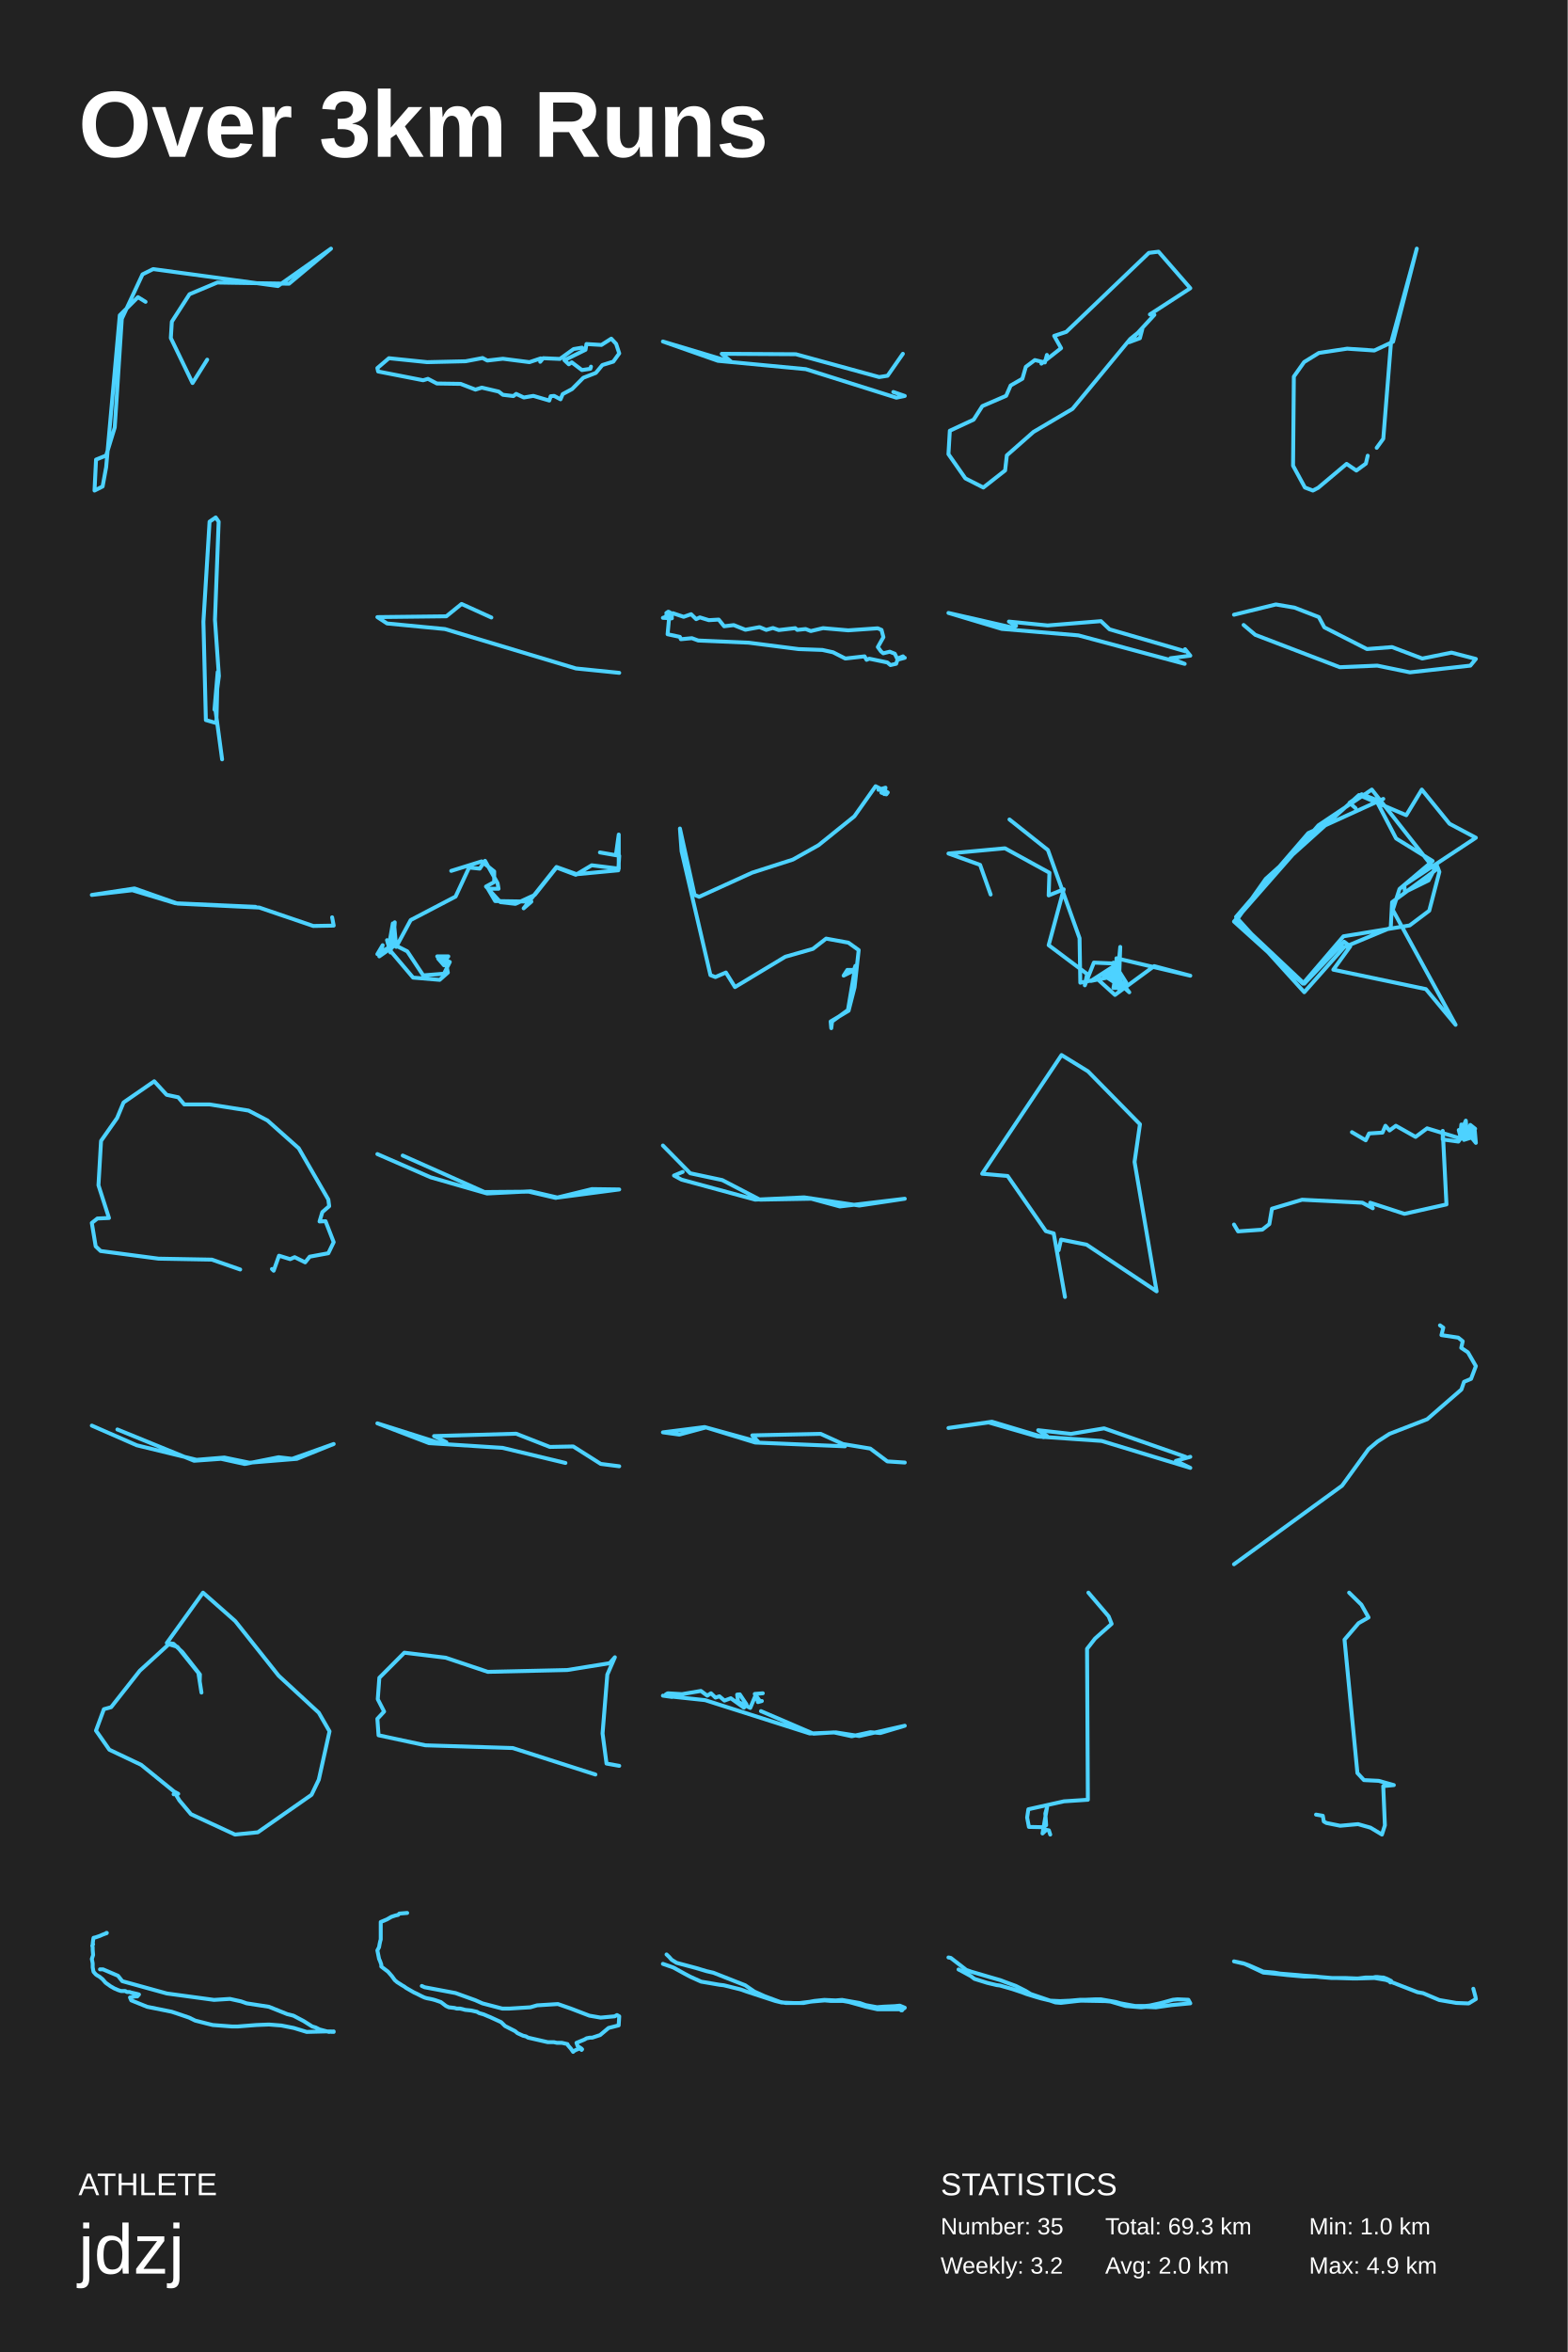
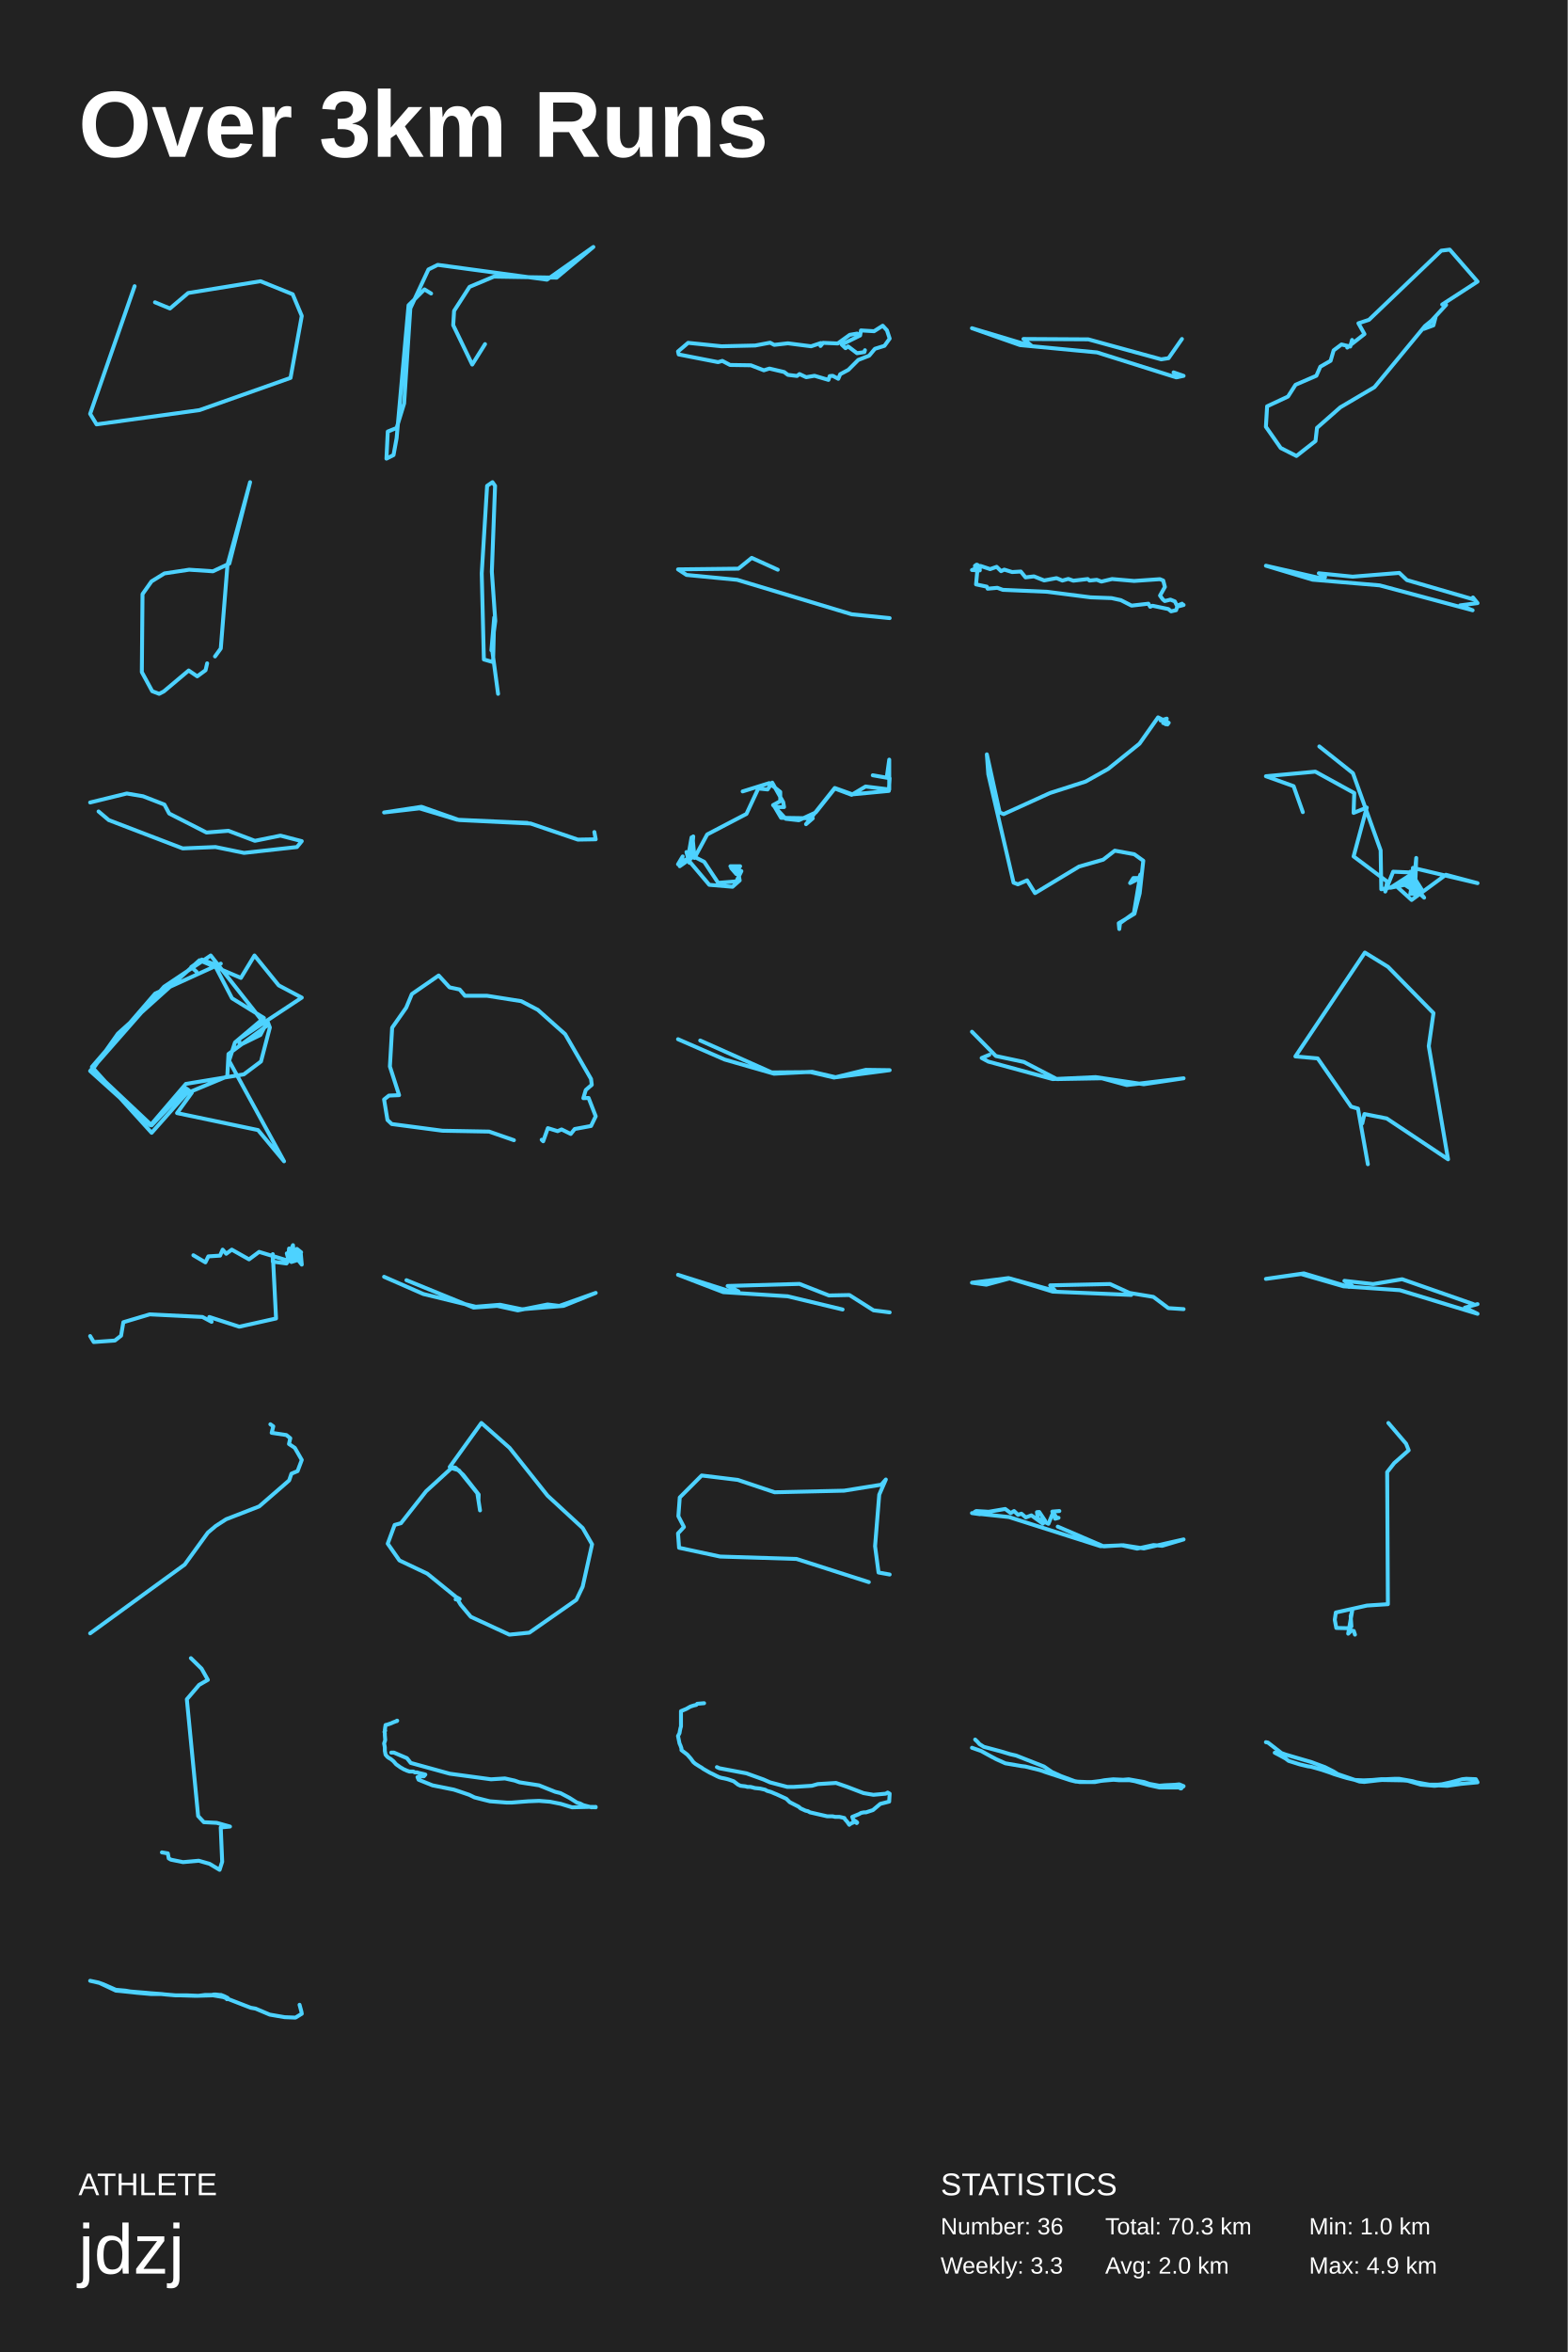
<svg xmlns="http://www.w3.org/2000/svg" baseProfile="full" height="300mm" version="1.1" viewBox="0,0,200,300" width="200mm">
  <defs />
  <rect fill="#222222" height="300" width="200" x="0" y="0" />
  <text fill="#FFFFFF" style="font-size:12px; font-family:Arial; font-weight:bold;" x="10" y="20">Over 3km Runs</text>
  <text fill="#FFFFFF" style="font-size:4px; font-family:Arial" x="10" y="280">ATHLETE</text>
  <text fill="#FFFFFF" style="font-size:9px; font-family:Arial" x="10" y="290">jdzj</text>
  <text fill="#FFFFFF" style="font-size:4px; font-family:Arial" x="120" y="280">STATISTICS</text>
-   <text fill="#FFFFFF" style="font-size:3px; font-family:Arial" x="120" y="285">Number: 35</text>
-   <text fill="#FFFFFF" style="font-size:3px; font-family:Arial" x="120" y="290">Weekly: 3.2</text>
-   <text fill="#FFFFFF" style="font-size:3px; font-family:Arial" x="141" y="285">Total: 69.3 km</text>
+   <text fill="#FFFFFF" style="font-size:3px; font-family:Arial" x="120" y="285">Number: 36</text>
+   <text fill="#FFFFFF" style="font-size:3px; font-family:Arial" x="120" y="290">Weekly: 3.3</text>
+   <text fill="#FFFFFF" style="font-size:3px; font-family:Arial" x="141" y="285">Total: 70.3 km</text>
  <text fill="#FFFFFF" style="font-size:3px; font-family:Arial" x="141" y="290">Avg: 2.0 km</text>
  <text fill="#FFFFFF" style="font-size:3px; font-family:Arial" x="167" y="285">Min: 1.0 km</text>
  <text fill="#FFFFFF" style="font-size:3px; font-family:Arial" x="167" y="290">Max: 4.9 km</text>
-   <polyline fill="none" points="26.434,45.876 24.564,48.857 21.793,43.118 21.922,41.031 24.178,37.528 27.723,36.037 36.876,36.186 42.226,31.714 35.458,36.485 19.537,34.323 18.183,34.994 15.54,40.659 14.638,54.522 13.542,58.099 12.253,58.621 12.059,62.571 13.091,62.05 13.542,59.59 15.282,40.211 17.603,37.901 18.57,38.497" stroke="#4dd2ff" stroke-linecap="round" stroke-linejoin="round" stroke-width="0.5" />
-   <polyline fill="none" points="74.259,44.34 73.183,44.523 71.43,45.781 69.299,45.69 68.92,46.147 68.98,45.713 67.546,46.193 64.159,45.758 62.167,45.987 61.569,45.667 59.398,46.079 54.498,46.193 49.617,45.69 48.143,46.948 48.242,47.383 53.98,48.504 54.597,48.321 55.733,48.916 58.761,48.962 60.653,49.694 61.47,49.443 63.621,49.946 64.159,50.358 65.494,50.518 65.852,50.243 66.828,50.701 68.044,50.495 70.076,51.09 70.255,50.541 70.693,50.495 71.51,50.93 71.789,50.266 72.984,49.626 74.418,48.184 76.012,47.566 76.849,46.559 78.243,46.125 79.0,45.072 78.602,43.859 77.984,43.196 76.729,43.997 74.817,43.882 74.697,44.614 72.008,45.942 72.566,46.468 72.944,46.216 74.239,47.2 75.315,47.04 75.394,46.765" stroke="#4dd2ff" stroke-linecap="round" stroke-linejoin="round" stroke-width="0.5" />
-   <polyline fill="none" points="115.185,45.127 113.235,47.927 112.162,48.095 101.536,45.183 92.079,45.127 93.346,46.191 84.571,43.559 91.591,46.023 102.803,47.087 114.356,50.726 115.429,50.502 113.966,49.998" stroke="#4dd2ff" stroke-linecap="round" stroke-linejoin="round" stroke-width="0.5" />
-   <polyline fill="none" points="132.858,46.383 135.371,44.409 134.489,42.839 136.032,42.332 146.567,32.255 147.802,32.103 151.857,36.762 146.7,40.104 147.273,40.155 144.055,43.649 145.421,43.143 145.73,41.978 144.187,43.244 136.825,52.156 131.844,55.093 128.45,58.081 128.229,60.005 125.452,62.183 123.16,61.018 121.0,57.929 121.176,54.941 124.218,53.524 125.32,51.802 128.362,50.485 128.935,49.169 130.433,48.308 130.874,46.789 132.02,45.928 133.299,46.232 133.563,45.269" stroke="#4dd2ff" stroke-linecap="round" stroke-linejoin="round" stroke-width="0.5" />
-   <polyline fill="none" points="175.634,57.119 176.475,55.959 177.451,43.779 180.75,31.714 177.721,43.586 175.331,44.707 171.864,44.475 168.263,45.016 166.378,46.176 165.065,48.033 164.964,59.401 166.479,62.185 167.489,62.571 168.162,62.223 171.797,59.169 173.042,60.019 174.254,59.13 174.49,58.125" stroke="#4dd2ff" stroke-linecap="round" stroke-linejoin="round" stroke-width="0.5" />
-   <polyline fill="none" points="28.335,96.857 27.425,90.08 27.927,86.223 27.425,79.05 27.896,66.541 27.519,66.0 26.735,66.541 25.951,79.302 26.264,91.847 27.519,92.207 27.614,91.883 27.77,85.719 27.362,90.513" stroke="#4dd2ff" stroke-linecap="round" stroke-linejoin="round" stroke-width="0.5" />
-   <polyline fill="none" points="79.0,85.821 73.474,85.262 56.763,80.235 49.381,79.524 48.143,78.712 56.94,78.61 58.885,77.036 62.687,78.763" stroke="#4dd2ff" stroke-linecap="round" stroke-linejoin="round" stroke-width="0.5" />
-   <polyline fill="none" points="115.429,83.903 114.525,84.144 114.154,83.384 113.508,83.125 112.685,83.329 112.395,83.088 111.991,82.532 112.701,81.271 112.459,80.344 111.975,80.14 108.215,80.4 105.003,80.122 103.438,80.492 102.776,80.233 101.711,80.344 101.452,80.122 99.354,80.363 98.612,80.103 97.757,80.344 96.901,79.992 95.094,80.326 93.609,79.732 92.383,79.881 91.689,79.028 90.43,79.102 89.284,78.75 88.816,78.972 88.17,78.342 87.218,78.676 85.83,78.212 85.023,78.639 85.588,78.231 85.717,78.861 84.571,78.806 85.54,78.453 85.072,78.565 85.572,78.527 85.169,78.694 85.427,78.972 85.152,78.75 85.54,78.62 85.427,78.416 85.104,78.527 85.217,78.806 85.717,78.602 85.475,78.509 85.443,78.768 85.572,78.435 85.395,78.768 85.507,78.509 85.588,78.713 85.346,78.045 85.491,78.527 85.411,78.212 85.443,78.527 85.12,78.286 85.233,78.12 85.346,78.286 85.104,78.379 85.427,78.546 85.169,78.398 85.475,78.12 85.249,78.509 84.991,78.509 85.249,78.027 85.007,78.194 85.395,78.527 85.12,78.361 85.169,78.527 85.249,78.379 85.33,79.158 85.169,80.9 86.734,81.234 86.863,81.531 88.267,81.401 89.074,81.697 95.513,81.975 101.872,82.791 104.922,82.902 106.278,83.199 107.843,83.996 110.296,83.718 110.555,84.163 110.894,84.015 113.201,84.497 113.605,84.83 114.331,84.663 114.557,83.978 115.203,83.718" stroke="#4dd2ff" stroke-linecap="round" stroke-linejoin="round" stroke-width="0.5" />
-   <polyline fill="none" points="151.234,83.08 141.555,80.273 140.453,79.227 133.65,79.777 128.714,79.282 129.625,79.833 129.193,80.053 121.0,78.181 127.804,80.218 137.579,81.043 151.138,84.676 149.318,83.96 151.857,83.63 151.186,82.804" stroke="#4dd2ff" stroke-linecap="round" stroke-linejoin="round" stroke-width="0.5" />
-   <polyline fill="none" points="158.656,79.717 160.146,80.975 170.929,85.104 175.706,84.902 179.87,85.758 187.584,84.902 188.286,84.047 185.174,83.241 181.448,83.996 177.591,82.536 174.391,82.788 168.956,80.019 168.255,78.71 165.143,77.502 162.776,77.099 157.429,78.408" stroke="#4dd2ff" stroke-linecap="round" stroke-linejoin="round" stroke-width="0.5" />
-   <polyline fill="none" points="42.371,117.003 42.571,118.062 39.967,118.108 33.074,115.76 22.655,115.254 17.164,113.321 11.714,114.149 16.884,113.551 22.374,115.208 32.593,115.668" stroke="#4dd2ff" stroke-linecap="round" stroke-linejoin="round" stroke-width="0.5" />
-   <polyline fill="none" points="57.566,111.081 61.447,109.869 63.048,111.152 63.048,112.507 62.001,113.077 63.849,115.073 65.758,115.287 68.222,114.146 70.993,110.653 73.457,111.58 75.489,110.368 78.938,110.796 78.938,106.447 78.569,109.085 76.536,108.728 79.0,109.156 78.877,111.01 73.58,111.509 70.993,110.582 66.805,115.857 67.79,115.002 63.171,114.93 62.247,113.362 63.602,113.362 63.479,112.649 61.878,109.798 61.2,110.796 59.845,110.653 58.121,114.36 52.393,117.354 50.545,120.775 50.299,118.138 49.806,121.488 49.375,119.92 49.806,120.989 49.436,120.063 51.962,121.346 53.994,124.411 56.642,124.197 57.382,122.7 55.78,121.987 57.197,121.987 56.519,122.843 55.903,122.272 56.642,123.128 56.827,122.415 57.135,124.055 56.088,124.981 52.701,124.696 49.559,120.989 50.114,117.782 50.483,120.348 48.143,121.702 48.82,120.562 48.389,121.987 50.114,120.775 50.36,117.639" stroke="#4dd2ff" stroke-linecap="round" stroke-linejoin="round" stroke-width="0.5" />
-   <polyline fill="none" points="108.839,123.832 107.629,124.442 108.102,123.711 108.944,123.711 109.128,123.193 108.181,128.828 106.155,130.29 106.05,131.143 105.971,130.29 108.26,128.919 109.023,125.934 109.549,121.182 108.234,120.238 105.393,119.72 103.709,121.03 100.184,122.035 93.766,125.904 92.608,124.046 91.267,124.624 90.635,124.381 86.953,108.571 86.742,105.678 88.61,114.146 89.188,114.39 95.949,111.313 101.157,109.638 104.419,107.81 108.996,104.124 111.706,100.286 113.258,101.078 113.074,101.321 112.442,101.108 112.811,100.804 112.811,101.291 112.969,100.468 112.074,100.743" stroke="#4dd2ff" stroke-linecap="round" stroke-linejoin="round" stroke-width="0.5" />
-   <polyline fill="none" points="128.786,104.526 133.689,108.423 137.726,119.666 137.822,125.344 140.033,124.899 142.244,126.902 147.243,123.229 151.857,124.453 142.437,122.227 142.437,125.9 142.917,120.78 142.725,126.123 143.013,124.342 139.168,125.121 141.764,123.451 143.109,125.9 140.706,124.342 142.437,123.897 142.052,126.012 143.109,126.012 141.86,123.785 144.071,126.568 141.86,124.565 142.052,122.783 143.686,125.344 142.148,122.895 139.553,122.783 138.399,125.678 138.688,124.231 133.785,120.557 135.708,113.432 133.785,114.211 133.881,111.317 128.21,108.2 121.0,108.868 125.037,110.315 126.383,114.1" stroke="#4dd2ff" stroke-linecap="round" stroke-linejoin="round" stroke-width="0.5" />
-   <polyline fill="none" points="176.477,101.901 166.91,106.258 157.687,116.952 166.393,126.557 171.478,120.814 177.425,118.338 177.598,115.071 183.114,111.011 175.012,100.713 168.203,105.268 157.429,117.546 166.22,125.468 171.392,119.428 179.839,118.041 182.338,116.16 183.631,111.209 183.287,110.318 182.252,112.298 179.235,113.784 179.149,112.892 188.286,106.852 184.924,105.07 181.39,100.713 179.408,103.981 173.374,101.406 161.48,112.1 157.773,117.348 166.393,125.468 171.478,120.121 172.254,120.715 170.099,123.685 181.907,126.161 185.7,130.715 177.684,116.061 178.546,113.387 182.769,109.823 178.115,106.951 175.529,102 173.719,101.307 172.168,102.396 172.943,103.09" stroke="#4dd2ff" stroke-linecap="round" stroke-linejoin="round" stroke-width="0.5" />
-   <polyline fill="none" points="30.644,161.925 27.033,160.668 20.222,160.542 12.836,159.568 12.207,158.971 11.714,155.986 12.426,155.421 13.903,155.358 12.562,151.179 12.891,145.522 14.942,142.6 15.763,140.62 19.675,137.918 21.261,139.646 22.739,139.96 23.505,140.872 26.733,140.872 31.711,141.657 34.119,142.914 38.112,146.465 41.888,153.001 41.997,153.849 41.122,154.604 40.766,155.798 41.532,155.766 42.571,158.437 41.888,159.851 39.508,160.291 38.933,161.014 37.593,160.354 37.018,160.605 35.596,160.165 34.912,162.082 34.693,161.862" stroke="#4dd2ff" stroke-linecap="round" stroke-linejoin="round" stroke-width="0.5" />
-   <polyline fill="none" points="51.376,147.391 61.812,152.045 67.459,151.998 70.897,152.797 75.521,151.669 79.0,151.716 71.142,152.75 67.705,151.951 62.139,152.233 54.936,150.165 48.143,147.203" stroke="#4dd2ff" stroke-linecap="round" stroke-linejoin="round" stroke-width="0.5" />
-   <polyline fill="none" points="84.571,146.113 88.056,149.652 92.147,150.522 96.945,153.016 103.51,152.9 107.146,153.887 115.429,152.9 109.621,153.771 102.601,152.726 96.339,153.016 86.945,150.464 85.986,149.942 87.097,149.478" stroke="#4dd2ff" stroke-linecap="round" stroke-linejoin="round" stroke-width="0.5" />
-   <polyline fill="none" points="135.866,165.429 134.428,157.32 133.427,157.033 128.551,150 125.3,149.713 135.428,134.571 138.804,136.653 145.432,143.398 144.744,148.206 147.558,164.711 138.617,158.755 135.366,158.109 135.053,159.473" stroke="#4dd2ff" stroke-linecap="round" stroke-linejoin="round" stroke-width="0.5" />
-   <polyline fill="none" points="172.477,144.411 174.234,145.447 174.661,144.574 176.37,144.465 176.75,143.593 177.272,144.193 178.079,143.593 180.595,145.011 182.067,143.92 186.387,145.229 186.102,144.138 188.143,144.356 186.624,143.811 187.004,142.938 187.099,144.138 186.862,143.593 186.339,144.302 186.434,143.429 187.099,144.356 186.387,144.138 187.811,143.975 187.811,144.52 187.194,143.756 186.197,144.302 188.191,143.975 187.574,143.484 187.384,145.12 186.529,144.411 186.434,145.011 187.621,144.247 187.099,144.302 188.286,145.774 188.143,144.193 187.431,144.302 187.811,145.065 186.767,145.392 186.624,144.792 186.055,145.61 184.061,145.338 184.061,144.247 184.535,153.626 179.171,154.826 174.804,153.408 175.136,154.117 173.807,153.408 166.116,153.026 162.271,154.172 161.938,156.135 161.036,156.843 157.951,157.062 157.429,156.189" stroke="#4dd2ff" stroke-linecap="round" stroke-linejoin="round" stroke-width="0.5" />
-   <polyline fill="none" points="14.976,182.33 24.76,186.323 28.2,186.076 31.211,186.735 35.547,185.871 37.267,186.076 42.571,184.183 37.877,186.076 31.82,186.57 28.63,185.912 25.082,186.2 17.448,184.347 11.714,181.836" stroke="#4dd2ff" stroke-linecap="round" stroke-linejoin="round" stroke-width="0.5" />
-   <polyline fill="none" points="79.0,187.024 76.642,186.723 73.132,184.496 70.146,184.557 65.85,182.872 55.373,183.172 56.944,183.955 56.316,184.135 48.143,181.548 54.744,184.075 64.122,184.677 72.137,186.602" stroke="#4dd2ff" stroke-linecap="round" stroke-linejoin="round" stroke-width="0.5" />
-   <polyline fill="none" points="115.429,186.549 113.207,186.405 111.026,184.767 107.547,184.189 104.696,182.889 95.975,183.082 96.73,183.9 89.896,182.022 84.571,182.697 86.668,182.985 90.064,182.07 96.352,183.997 107.798,184.478" stroke="#4dd2ff" stroke-linecap="round" stroke-linejoin="round" stroke-width="0.5" />
-   <polyline fill="none" points="151.242,185.818 140.86,182.188 136.634,182.895 132.448,182.424 133.597,183.178 133.146,183.32 126.54,181.34 121.0,182.141 126.129,181.434 132.325,183.225 140.532,183.791 151.857,187.231 150.011,186.336 151.857,185.818" stroke="#4dd2ff" stroke-linecap="round" stroke-linejoin="round" stroke-width="0.5" />
-   <polyline fill="none" points="183.706,169.048 184.131,169.346 183.894,170.294 186.043,170.619 186.609,171.08 186.421,171.92 187.271,172.488 188.286,174.249 187.672,175.875 186.775,176.254 186.444,177.229 182.077,181.022 177.26,182.891 175.749,183.866 174.592,184.841 171.216,189.501 157.429,199.523" stroke="#4dd2ff" stroke-linecap="round" stroke-linejoin="round" stroke-width="0.5" />
-   <polyline fill="none" points="25.702,215.891 25.31,213.386 22.625,210.047 21.534,209.726 17.841,213.097 14.176,217.753 13.253,218.01 12.245,220.739 13.952,223.179 18.009,225.106 22.401,228.67 22.149,228.863 22.737,228.798 22.205,228.51 22.876,229.633 24.359,231.399 29.982,234.0 32.892,233.711 39.746,228.927 40.669,227 42.04,220.835 40.669,218.459 35.55,213.739 30.01,206.771 25.898,203.143 21.282,209.565 22.121,209.661 23.268,210.721 25.506,213.579 25.478,214.478" stroke="#4dd2ff" stroke-linecap="round" stroke-linejoin="round" stroke-width="0.5" />
-   <polyline fill="none" points="75.96,226.341 65.421,222.966 54.274,222.616 48.295,221.336 48.143,219.241 49.004,218.31 48.194,216.738 48.396,214.003 51.588,210.802 56.858,211.442 62.229,213.246 72.362,213.013 77.784,212.14 78.443,211.384 77.48,213.595 76.872,221.103 77.379,224.944 79,225.235" stroke="#4dd2ff" stroke-linecap="round" stroke-linejoin="round" stroke-width="0.5" />
-   <polyline fill="none" points="97.077,218.256 103.783,221.134 106.384,220.97 108.651,221.463 111.037,220.943 112.302,221.052 115.429,220.12 109.629,221.436 106.646,220.97 103.305,221.107 89.965,216.858 84.571,216.283 85.741,216.447 84.953,216.118 85.192,215.981 87.006,216.091 89.416,215.68 90.227,216.283 90.705,215.981 91.277,216.529 91.779,216.365 92.423,216.913 93.234,216.612 94.905,217.818 95.239,217.406 94.38,216.118 94.046,216.146 94.165,217.078 95.716,217.845 96.361,216.31 96.719,217.05 97.196,216.968 96.695,217.105 96.981,217.023 96.289,216.063 97.315,215.981" stroke="#4dd2ff" stroke-linecap="round" stroke-linejoin="round" stroke-width="0.5" />
-   <polyline fill="none" points="133.985,234.0 133.812,233.463 133.482,233.403 132.997,233.861 133.586,230.496 133.361,231.313 133.465,232.806 133.136,233.064 131.264,233.025 131.039,231.83 131.195,230.775 135.735,229.76 138.786,229.561 138.682,210.31 139.704,208.996 141.818,207.125 141.437,206.169 138.855,203.143" stroke="#4dd2ff" stroke-linecap="round" stroke-linejoin="round" stroke-width="0.5" />
-   <polyline fill="none" points="167.894,231.454 168.758,231.604 168.888,232.334 169.214,232.521 170.974,232.877 173.256,232.671 174.838,233.12 176.305,234.0 176.679,232.82 176.468,227.821 177.82,227.69 175.881,227.147 174.006,227.054 173.175,226.155 171.529,209.135 173.322,207.038 174.593,206.307 173.68,204.678 172.115,203.143" stroke="#4dd2ff" stroke-linecap="round" stroke-linejoin="round" stroke-width="0.5" />
-   <polyline fill="none" points="12.754,251.192 13.137,251.192 15.052,252.009 15.599,252.7 21.289,254.271 27.307,255.088 29.331,254.962 30.754,255.277 31.465,255.528 34.31,255.968 36.663,256.91 37.429,257.099 38.742,257.79 39.836,258.481 40.274,258.607 40.766,258.858 41.97,259.173 42.571,259.11 42.517,259.11 42.517,259.11 42.353,259.173 42.462,259.11 42.517,259.11 42.571,259.173 42.243,259.11 41.532,259.11 39.125,259.173 37.483,258.67 35.897,258.356 34.31,258.23 32.723,258.293 31.903,258.356 30.316,258.481 29.605,258.481 27.143,258.293 26.377,258.104 24.9,257.727 24.134,257.35 22.657,256.848 21.891,256.596 18.772,255.968 16.748,255.151 16.584,254.774 17.24,254.648 17.514,254.648 17.733,254.397 17.514,254.334 16.967,254.208 16.693,254.145 16.529,254.083 16.201,254.083 15.982,253.957 15.708,253.957 15.435,253.957 15.052,253.831 14.778,253.706 14.614,253.643 14.067,253.328 13.903,253.203 13.629,253.014 13.465,252.889 13.301,252.7 13.082,252.449 12.699,252.135 12.371,251.946 12.207,251.82 11.933,251.506 11.824,250.941 11.824,250.438 11.769,250.124 11.714,249.872 11.878,249.369 11.824,248.678 11.824,248.364 11.769,248.176 11.878,247.987 11.824,247.924 11.878,247.484 11.933,247.17 12.207,247.107 12.754,246.919 13.027,246.793 13.191,246.73 13.52,246.604 13.574,246.604 13.574,246.542 13.629,246.542" stroke="#4dd2ff" stroke-linecap="round" stroke-linejoin="round" stroke-width="0.5" />
-   <polyline fill="none" points="53.812,253.311 54.171,253.475 58.118,254.217 60.629,255.124 61.562,255.536 64.074,256.195 65.007,256.195 67.662,256.031 68.523,255.783 71.178,255.618 72.829,256.195 73.69,256.525 75.197,257.102 76.632,257.349 78.426,257.184 78.713,257.02 79.0,257.184 78.928,258.338 77.637,258.668 76.56,259.575 76.058,259.74 75.555,259.904 75.268,259.904 74.838,259.987 74.551,260.152 73.546,260.564 73.69,260.976 74.192,261.306 74.192,261.388 74.192,261.47 74.264,261.388 73.905,261.306 73.474,261.47 73.331,261.553 73.187,261.635 73.116,261.718 73.116,261.718 72.829,261.306 72.685,261.141 72.47,260.893 72.398,260.729 71.68,260.564 71.393,260.564 71.035,260.564 70.676,260.481 70.245,260.481 69.886,260.481 69.169,260.317 68.81,260.234 68.451,260.152 68.092,260.069 67.375,259.904 67.088,259.74 66.729,259.657 66.37,259.492 66.011,259.327 65.724,259.08 65.078,258.75 64.433,258.421 63.93,257.926 63.571,257.761 63.213,257.597 62.854,257.432 62.495,257.267 62.28,257.184 61.706,256.937 61.419,256.855 61.132,256.772 60.845,256.607 60.486,256.525 60.127,256.443 59.338,256.36 59.05,256.278 58.692,256.195 58.261,256.195 57.974,256.113 57.256,256.031 56.898,255.866 56.252,255.371 55.534,255.124 55.247,255.041 54.888,254.959 54.458,254.877 54.171,254.794 53.812,254.629 53.166,254.3 52.807,254.135 52.52,253.97 51.803,253.558 51.587,253.393 51.3,253.228 50.654,252.816 50.367,252.569 50.009,252.074 49.506,251.497 48.645,250.838 48.645,250.591 48.502,250.178 48.358,249.849 48.143,248.777 48.358,248.365 48.43,247.953 48.502,247.623 48.573,247.376 48.573,246.964 48.573,245.892 48.573,245.151 49.363,244.821 49.937,244.491 50.439,244.326 50.798,244.244 50.942,244.079 51.946,243.997" stroke="#4dd2ff" stroke-linecap="round" stroke-linejoin="round" stroke-width="0.5" />
-   <polyline fill="none" points="85.035,249.293 85.383,249.626 85.673,249.959 86.311,250.359 88.806,251.025 90.14,251.425 91.01,251.625 95.07,253.224 96.23,254.023 97.564,254.623 99.536,255.355 100.29,255.489 101.682,255.489 102.494,255.489 103.886,255.222 105.162,255.089 106.612,255.156 107.424,255.089 109.686,255.489 110.44,255.755 111.89,256.022 112.702,255.955 114.153,255.888 114.791,255.822 115.429,256.088 115.371,256.155 115.197,256.221 115.139,256.288 115.139,256.355 115.081,256.288 114.965,256.421 114.965,256.288 115.023,256.355 115.081,256.421 115.023,256.355 115.139,256.221 115.081,256.221 115.023,256.221 115.023,256.288 115.023,256.221 115.023,256.221 115.023,256.221 115.023,256.288 114.965,256.288 114.965,256.288 114.907,256.288 114.849,256.288 114.965,256.288 114.965,256.288 114.965,256.288 114.907,256.288 114.907,256.355 114.791,256.288 113.456,256.288 111.948,256.288 110.44,255.955 109.744,255.755 108.294,255.355 107.54,255.222 105.974,255.222 105.22,255.156 103.654,255.289 102.03,255.489 101.276,255.489 99.71,255.422 98.898,255.222 95.244,254.023 94.49,253.757 92.344,253.224 91.764,253.157 89.444,252.757 88.11,252.158 87.356,251.758 85.905,250.958 84.571,250.492" stroke="#4dd2ff" stroke-linecap="round" stroke-linejoin="round" stroke-width="0.5" />
-   <polyline fill="none" points="121.0,249.676 121.297,249.733 123.275,251.267 123.918,251.494 126.44,252.232 127.626,252.573 128.22,252.8 129.604,253.312 130.841,253.936 131.484,254.334 134.648,255.413 135.341,255.47 137.319,255.243 137.912,255.186 141.027,255.243 141.67,255.299 143.599,255.867 145.577,256.038 146.17,255.981 147.456,256.038 149.434,255.754 150.027,255.697 151.264,255.583 151.857,255.527 151.61,255.072 150.225,255.015 149.632,255.072 148.396,255.413 147.951,255.527 146.665,255.811 146.071,255.867 144.835,255.867 144.192,255.754 142.956,255.527 142.363,255.356 140.434,255.015 139.791,255.015 138.505,255.072 137.813,255.072 136.527,255.186 135.242,255.243 134.005,255.186 132.819,254.902 132.225,254.731 130.94,254.334 130.346,254.107 129.159,253.709 127.577,253.255 127.132,253.198 125.945,252.914 124.313,252.403 123.868,252.062 122.83,251.494 122.286,251.21" stroke="#4dd2ff" stroke-linecap="round" stroke-linejoin="round" stroke-width="0.5" />
-   <polyline fill="none" points="187.96,253.668 188.231,254.667 188.286,254.979 187.362,255.54 185.787,255.478 183.614,255.104 181.549,254.23 180.843,254.105 176.823,252.545 175.356,252.296 173.129,252.358 171.608,252.296 170.521,252.296 169.869,252.296 168.402,252.171 167.913,252.108 166.229,251.984 165.577,251.921 163.296,251.734 162.59,251.609 161.177,251.484 159.33,250.673 158.624,250.424 157.429,250.174 158.787,250.486 159.982,251.048 161.177,251.609 161.883,251.672 163.676,251.859 164.219,251.921 165.632,252.046 166.338,252.108 167.805,252.108 168.457,252.171 169.924,252.296 170.575,252.296 172.586,252.358 173.237,252.358 174.215,252.233 174.541,252.233 174.759,252.233 174.976,252.233 175.193,252.233 175.465,252.171 175.736,252.171 176.28,252.233 176.497,252.233 176.986,252.42 177.475,252.67 177.421,252.795 177.421,252.857 177.366,252.857" stroke="#4dd2ff" stroke-linecap="round" stroke-linejoin="round" stroke-width="0.5" />
+   <polyline fill="none" points="19.771,38.558 21.685,39.348 24.009,37.372 33.237,35.871 37.338,37.53 38.5,40.297 37.065,48.201 25.444,52.312 12.32,54.129 11.5,52.786 17.173,36.503" stroke="#4dd2ff" stroke-linecap="round" stroke-linejoin="round" stroke-width="0.5" />
+   <polyline fill="none" points="61.88,43.891 60.244,46.5 57.819,41.478 57.931,39.652 59.906,36.587 63.008,35.283 71.017,35.413 75.698,31.5 69.776,35.674 55.845,33.783 54.66,34.37 52.348,39.326 51.558,51.457 50.599,54.587 49.471,55.044 49.302,58.5 50.204,58.043 50.599,55.891 52.122,38.935 54.153,36.913 54.999,37.435" stroke="#4dd2ff" stroke-linecap="round" stroke-linejoin="round" stroke-width="0.5" />
+   <polyline fill="none" points="109.352,42.547 108.41,42.707 106.876,43.809 105.011,43.729 104.68,44.129 104.732,43.749 103.477,44.169 100.514,43.789 98.771,43.989 98.248,43.709 96.348,44.069 92.06,44.169 87.79,43.729 86.5,44.83 86.587,45.21 91.607,46.191 92.148,46.031 93.141,46.552 95.791,46.592 97.446,47.232 98.161,47.012 100.044,47.453 100.514,47.813 101.682,47.953 101.996,47.713 102.85,48.113 103.913,47.933 105.691,48.454 105.848,47.973 106.231,47.933 106.946,48.314 107.19,47.733 108.236,47.172 109.491,45.911 110.885,45.37 111.617,44.489 112.838,44.109 113.5,43.188 113.151,42.127 112.611,41.546 111.513,42.247 109.84,42.147 109.735,42.788 107.382,43.949 107.87,44.409 108.201,44.189 109.334,45.05 110.275,44.91 110.345,44.67" stroke="#4dd2ff" stroke-linecap="round" stroke-linejoin="round" stroke-width="0.5" />
+   <polyline fill="none" points="150.787,43.236 149.081,45.686 148.142,45.833 138.844,43.285 130.569,43.236 131.678,44.167 124.0,41.864 130.142,44.02 139.953,44.951 150.062,48.136 151.0,47.94 149.72,47.499" stroke="#4dd2ff" stroke-linecap="round" stroke-linejoin="round" stroke-width="0.5" />
+   <polyline fill="none" points="171.876,44.336 174.074,42.607 173.303,41.234 174.653,40.791 183.871,31.973 184.951,31.84 188.5,35.917 183.987,38.841 184.489,38.885 181.673,41.943 182.869,41.5 183.139,40.481 181.789,41.588 175.347,49.387 170.989,51.957 168.019,54.571 167.826,56.255 165.396,58.16 163.39,57.141 161.5,54.438 161.654,51.824 164.316,50.583 165.28,49.077 167.941,47.925 168.443,46.773 169.754,46.019 170.14,44.69 171.143,43.937 172.261,44.203 172.493,43.361" stroke="#4dd2ff" stroke-linecap="round" stroke-linejoin="round" stroke-width="0.5" />
+   <polyline fill="none" points="27.43,83.729 28.166,82.714 29.02,72.057 31.906,61.5 29.256,71.887 27.165,72.869 24.131,72.666 20.98,73.139 19.331,74.154 18.182,75.778 18.094,85.726 19.419,88.162 20.303,88.5 20.892,88.196 24.072,85.523 25.162,86.267 26.222,85.489 26.428,84.609" stroke="#4dd2ff" stroke-linecap="round" stroke-linejoin="round" stroke-width="0.5" />
+   <polyline fill="none" points="63.543,88.5 62.747,82.57 63.186,79.195 62.747,72.919 63.159,61.973 62.829,61.5 62.143,61.973 61.457,73.139 61.731,84.116 62.829,84.431 62.912,84.147 63.049,78.754 62.692,82.949" stroke="#4dd2ff" stroke-linecap="round" stroke-linejoin="round" stroke-width="0.5" />
+   <polyline fill="none" points="113.5,78.843 108.665,78.355 94.043,73.956 87.583,73.334 86.5,72.623 94.198,72.534 95.9,71.157 99.226,72.667" stroke="#4dd2ff" stroke-linecap="round" stroke-linejoin="round" stroke-width="0.5" />
+   <polyline fill="none" points="151.0,77.165 150.209,77.376 149.884,76.711 149.32,76.484 148.599,76.663 148.345,76.452 147.992,75.965 148.613,74.862 148.402,74.051 147.978,73.873 144.688,74.1 141.878,73.856 140.508,74.181 139.929,73.954 138.997,74.051 138.771,73.856 136.935,74.067 136.286,73.84 135.537,74.051 134.789,73.743 133.207,74.035 131.908,73.516 130.835,73.646 130.228,72.899 129.126,72.964 128.123,72.656 127.714,72.851 127.149,72.299 126.316,72.591 125.101,72.186 124.395,72.559 124.89,72.202 125.003,72.753 124.0,72.705 124.847,72.397 124.438,72.494 124.876,72.462 124.522,72.607 124.748,72.851 124.508,72.656 124.847,72.543 124.748,72.364 124.466,72.462 124.565,72.705 125.003,72.526 124.791,72.445 124.763,72.672 124.876,72.38 124.72,72.672 124.819,72.445 124.89,72.624 124.678,72.04 124.805,72.462 124.734,72.186 124.763,72.462 124.48,72.251 124.579,72.105 124.678,72.251 124.466,72.332 124.748,72.478 124.522,72.348 124.791,72.105 124.593,72.445 124.367,72.445 124.593,72.024 124.381,72.17 124.72,72.462 124.48,72.316 124.522,72.462 124.593,72.332 124.664,73.013 124.522,74.538 125.892,74.83 126.005,75.089 127.234,74.976 127.94,75.235 133.574,75.479 139.138,76.192 141.807,76.29 142.993,76.549 144.363,77.247 146.509,77.003 146.735,77.393 147.032,77.263 149.051,77.684 149.404,77.976 150.04,77.83 150.237,77.23 150.802,77.003" stroke="#4dd2ff" stroke-linecap="round" stroke-linejoin="round" stroke-width="0.5" />
+   <polyline fill="none" points="187.955,76.445 179.486,73.989 178.522,73.074 172.568,73.555 168.25,73.122 169.047,73.603 168.669,73.796 161.5,72.159 167.453,73.941 176.006,74.663 187.871,77.841 186.278,77.215 188.5,76.926 187.913,76.204" stroke="#4dd2ff" stroke-linecap="round" stroke-linejoin="round" stroke-width="0.5" />
+   <polyline fill="none" points="12.574,103.502 13.878,104.604 23.313,108.216 27.493,108.04 31.136,108.788 37.886,108.04 38.5,107.291 35.777,106.586 32.517,107.247 29.142,105.969 26.342,106.189 21.587,103.767 20.973,102.621 18.25,101.564 16.179,101.212 11.5,102.357" stroke="#4dd2ff" stroke-linecap="round" stroke-linejoin="round" stroke-width="0.5" />
+   <polyline fill="none" points="75.825,106.128 76.0,107.054 73.721,107.094 67.69,105.04 58.573,104.597 53.769,102.906 49.0,103.631 53.523,103.107 58.327,104.557 67.269,104.96" stroke="#4dd2ff" stroke-linecap="round" stroke-linejoin="round" stroke-width="0.5" />
+   <polyline fill="none" points="94.746,100.946 98.141,99.885 99.542,101.008 99.542,102.193 98.626,102.692 100.243,104.439 101.913,104.626 104.069,103.628 106.494,100.572 108.65,101.382 110.428,100.322 113.446,100.696 113.446,96.891 113.123,99.199 111.344,98.887 113.5,99.262 113.392,100.883 108.757,101.32 106.494,100.509 102.829,105.125 103.692,104.376 99.65,104.314 98.841,102.942 100.027,102.942 99.919,102.318 98.518,99.823 97.925,100.696 96.74,100.572 95.231,103.815 90.219,106.435 88.602,109.429 88.386,107.121 87.955,110.052 87.578,108.68 87.955,109.616 87.632,108.805 89.841,109.928 91.62,112.61 93.937,112.422 94.584,111.113 93.183,110.489 94.422,110.489 93.829,111.237 93.29,110.738 93.937,111.487 94.099,110.863 94.368,112.298 93.452,113.109 90.488,112.859 87.74,109.616 88.225,106.809 88.548,109.054 86.5,110.239 87.093,109.241 86.716,110.489 88.225,109.429 88.44,106.684" stroke="#4dd2ff" stroke-linecap="round" stroke-linejoin="round" stroke-width="0.5" />
+   <polyline fill="none" points="145.234,112.103 144.175,112.636 144.589,111.997 145.326,111.997 145.487,111.544 144.658,116.474 142.886,117.754 142.794,118.5 142.725,117.754 144.727,116.554 145.395,113.942 145.855,109.785 144.704,108.958 142.219,108.505 140.745,109.651 137.661,110.531 132.045,113.916 131.032,112.29 129.858,112.796 129.306,112.583 126.083,98.75 125.899,96.218 127.534,103.628 128.04,103.841 133.955,101.149 138.513,99.683 141.367,98.084 145.372,94.858 147.743,91.5 149.101,92.193 148.94,92.406 148.387,92.22 148.709,91.953 148.709,92.38 148.848,91.66 148.065,91.9" stroke="#4dd2ff" stroke-linecap="round" stroke-linejoin="round" stroke-width="0.5" />
+   <polyline fill="none" points="168.313,95.21 172.603,98.62 176.136,108.458 176.22,113.426 178.154,113.036 180.089,114.79 184.463,111.575 188.5,112.647 180.257,110.698 180.257,113.913 180.678,109.432 180.509,114.108 180.762,112.549 177.397,113.231 179.668,111.77 180.846,113.913 178.743,112.549 180.257,112.16 179.921,114.01 180.846,114.01 179.752,112.062 181.687,114.497 179.752,112.744 179.921,111.186 181.35,113.426 180.005,111.283 177.734,111.186 176.724,113.718 176.977,112.452 172.687,109.237 174.369,103.003 172.687,103.685 172.771,101.152 167.808,98.425 161.5,99.009 165.033,100.276 166.21,103.588" stroke="#4dd2ff" stroke-linecap="round" stroke-linejoin="round" stroke-width="0.5" />
+   <polyline fill="none" points="28.168,122.914 19.796,126.726 11.726,136.083 19.344,144.487 23.793,139.462 28.997,137.296 29.148,134.437 33.975,130.885 26.885,121.874 20.927,125.86 11.5,136.603 19.193,143.534 23.718,138.249 31.109,137.036 33.296,135.39 34.427,131.058 34.126,130.278 33.221,132.011 30.581,133.311 30.506,132.531 38.5,127.246 35.559,125.686 32.466,121.874 30.732,124.733 25.453,122.481 15.045,131.838 11.802,136.43 19.344,143.534 23.793,138.856 24.472,139.375 22.587,141.975 32.919,144.141 36.237,148.126 29.223,135.303 29.978,132.964 33.673,129.845 29.601,127.332 27.338,123 25.754,122.394 24.397,123.347 25.075,123.953" stroke="#4dd2ff" stroke-linecap="round" stroke-linejoin="round" stroke-width="0.5" />
+   <polyline fill="none" points="65.564,145.434 62.404,144.335 56.444,144.225 49.981,143.372 49.431,142.85 49.0,140.238 49.622,139.743 50.915,139.688 49.742,136.031 50.029,131.082 51.824,128.525 52.543,126.793 55.965,124.428 57.354,125.94 58.646,126.215 59.316,127.013 62.141,127.013 66.497,127.7 68.604,128.8 72.098,131.907 75.402,137.626 75.497,138.368 74.731,139.028 74.42,140.073 75.09,140.045 76.0,142.382 75.402,143.62 73.319,144.005 72.816,144.637 71.644,144.06 71.141,144.28 69.896,143.895 69.298,145.572 69.106,145.379" stroke="#4dd2ff" stroke-linecap="round" stroke-linejoin="round" stroke-width="0.5" />
+   <polyline fill="none" points="89.329,132.717 98.46,136.789 103.402,136.748 106.41,137.447 110.456,136.46 113.5,136.501 106.625,137.406 103.617,136.707 98.747,136.954 92.444,135.144 86.5,132.553" stroke="#4dd2ff" stroke-linecap="round" stroke-linejoin="round" stroke-width="0.5" />
+   <polyline fill="none" points="124.0,131.599 127.049,134.695 130.628,135.457 134.827,137.639 140.571,137.538 143.753,138.401 151.0,137.538 145.918,138.299 139.776,137.386 134.296,137.639 126.077,135.406 125.237,134.949 126.209,134.543" stroke="#4dd2ff" stroke-linecap="round" stroke-linejoin="round" stroke-width="0.5" />
+   <polyline fill="none" points="174.508,148.5 173.249,141.405 172.374,141.154 168.107,135 165.262,134.749 174.125,121.5 177.079,123.321 182.878,129.223 182.276,133.43 184.738,147.872 176.915,142.661 174.07,142.095 173.796,143.288" stroke="#4dd2ff" stroke-linecap="round" stroke-linejoin="round" stroke-width="0.5" />
+   <polyline fill="none" points="24.668,160.109 26.205,161.016 26.578,160.253 28.074,160.157 28.406,159.394 28.863,159.919 29.569,159.394 31.771,160.634 33.058,159.68 36.838,160.825 36.589,159.871 38.375,160.062 37.046,159.585 37.378,158.821 37.462,159.871 37.254,159.394 36.797,160.014 36.88,159.251 37.462,160.062 36.838,159.871 38.085,159.728 38.085,160.205 37.545,159.537 36.672,160.014 38.417,159.728 37.877,159.298 37.711,160.73 36.963,160.109 36.88,160.634 37.918,159.966 37.462,160.014 38.5,161.302 38.375,159.919 37.752,160.014 38.085,160.682 37.171,160.968 37.046,160.443 36.548,161.159 34.803,160.921 34.803,159.966 35.218,168.173 30.525,169.223 26.703,167.982 26.994,168.602 25.831,167.982 19.102,167.648 15.737,168.65 15.446,170.368 14.657,170.988 11.957,171.179 11.5,170.415" stroke="#4dd2ff" stroke-linecap="round" stroke-linejoin="round" stroke-width="0.5" />
+   <polyline fill="none" points="51.854,163.289 60.415,166.783 63.425,166.567 66.059,167.143 69.854,166.387 71.359,166.567 76.0,164.91 71.892,166.567 66.592,166.999 63.801,166.423 60.697,166.675 54.017,165.054 49.0,162.857" stroke="#4dd2ff" stroke-linecap="round" stroke-linejoin="round" stroke-width="0.5" />
+   <polyline fill="none" points="113.5,167.396 111.437,167.132 108.366,165.184 105.753,165.237 101.994,163.763 92.826,164.026 94.201,164.71 93.651,164.868 86.5,162.604 92.276,164.816 100.481,165.342 107.495,167.027" stroke="#4dd2ff" stroke-linecap="round" stroke-linejoin="round" stroke-width="0.5" />
+   <polyline fill="none" points="151.0,166.98 149.056,166.854 147.148,165.421 144.103,164.916 141.609,163.778 133.978,163.947 134.639,164.663 128.659,163.02 124.0,163.609 125.834,163.862 128.806,163.062 134.308,164.747 144.323,165.169" stroke="#4dd2ff" stroke-linecap="round" stroke-linejoin="round" stroke-width="0.5" />
+   <polyline fill="none" points="187.961,166.34 178.878,163.165 175.18,163.783 171.517,163.371 172.523,164.031 172.128,164.155 166.347,162.422 161.5,163.124 165.988,162.505 171.41,164.072 178.59,164.567 188.5,167.578 186.884,166.794 188.5,166.34" stroke="#4dd2ff" stroke-linecap="round" stroke-linejoin="round" stroke-width="0.5" />
+   <polyline fill="none" points="34.492,181.667 34.864,181.928 34.658,182.757 36.537,183.042 37.033,183.445 36.868,184.18 37.612,184.677 38.5,186.218 37.963,187.64 37.178,187.972 36.889,188.826 33.067,192.144 28.853,193.78 27.531,194.633 26.518,195.486 23.564,199.563 11.5,208.333" stroke="#4dd2ff" stroke-linecap="round" stroke-linejoin="round" stroke-width="0.5" />
+   <polyline fill="none" points="61.239,192.654 60.897,190.463 58.547,187.541 57.592,187.26 54.361,190.21 51.154,194.284 50.346,194.509 49.465,196.897 50.958,199.032 54.507,200.718 58.351,203.836 58.13,204.005 58.644,203.949 58.179,203.696 58.767,204.679 60.064,206.224 64.985,208.5 67.531,208.247 73.528,204.061 74.336,202.375 75.535,196.981 74.336,194.902 69.856,190.772 65.009,184.675 61.411,181.5 57.372,187.119 58.106,187.204 59.11,188.131 61.068,190.631 61.043,191.418" stroke="#4dd2ff" stroke-linecap="round" stroke-linejoin="round" stroke-width="0.5" />
+   <polyline fill="none" points="110.84,201.799 101.618,198.845 91.865,198.539 86.633,197.419 86.5,195.586 87.254,194.771 86.544,193.396 86.722,191.002 89.515,188.201 94.126,188.762 98.825,190.34 107.692,190.137 112.436,189.373 113.012,188.711 112.17,190.646 111.638,197.215 112.081,200.576 113.5,200.831" stroke="#4dd2ff" stroke-linecap="round" stroke-linejoin="round" stroke-width="0.5" />
+   <polyline fill="none" points="134.942,194.724 140.81,197.243 143.086,197.099 145.07,197.53 147.158,197.075 148.265,197.171 151.0,196.355 145.926,197.506 143.316,197.099 140.392,197.219 128.719,193.501 124.0,192.997 125.023,193.141 124.334,192.853 124.543,192.733 126.13,192.829 128.239,192.47 128.949,192.997 129.367,192.733 129.868,193.213 130.306,193.069 130.87,193.549 131.58,193.285 133.042,194.34 133.334,193.981 132.582,192.853 132.29,192.877 132.394,193.693 133.752,194.364 134.316,193.021 134.629,193.669 135.046,193.597 134.608,193.717 134.858,193.645 134.253,192.805 135.151,192.733" stroke="#4dd2ff" stroke-linecap="round" stroke-linejoin="round" stroke-width="0.5" />
+   <polyline fill="none" points="172.862,208.5 172.71,208.03 172.422,207.977 171.998,208.378 172.513,205.434 172.316,206.149 172.407,207.455 172.119,207.681 170.481,207.647 170.284,206.601 170.42,205.678 174.393,204.79 177.062,204.616 176.971,187.771 177.866,186.622 179.716,184.984 179.382,184.148 177.123,181.5" stroke="#4dd2ff" stroke-linecap="round" stroke-linejoin="round" stroke-width="0.5" />
+   <polyline fill="none" points="20.657,236.272 21.413,236.403 21.527,237.042 21.812,237.206 23.353,237.517 25.349,237.337 26.733,237.73 28.017,238.5 28.345,237.468 28.159,233.094 29.343,232.979 27.646,232.504 26.006,232.422 25.278,231.636 23.838,216.743 25.406,214.908 26.519,214.269 25.72,212.844 24.351,211.5" stroke="#4dd2ff" stroke-linecap="round" stroke-linejoin="round" stroke-width="0.5" />
+   <polyline fill="none" points="49.91,223.543 50.245,223.543 51.92,224.258 52.399,224.863 57.378,226.237 62.644,226.952 64.415,226.842 65.66,227.117 66.282,227.337 68.771,227.722 70.83,228.547 71.5,228.712 72.649,229.316 73.606,229.921 73.989,230.031 74.42,230.251 75.473,230.526 76.0,230.471 75.952,230.471 75.952,230.471 75.809,230.526 75.904,230.471 75.952,230.471 76.0,230.526 75.713,230.471 75.09,230.471 72.984,230.526 71.548,230.086 70.16,229.811 68.771,229.701 67.383,229.756 66.665,229.811 65.277,229.921 64.654,229.921 62.5,229.756 61.83,229.591 60.537,229.261 59.867,228.932 58.574,228.492 57.904,228.272 55.176,227.722 53.404,227.007 53.261,226.677 53.835,226.567 54.074,226.567 54.266,226.347 54.074,226.292 53.596,226.182 53.356,226.127 53.213,226.072 52.926,226.072 52.734,225.962 52.495,225.962 52.255,225.962 51.92,225.852 51.681,225.742 51.537,225.687 51.059,225.412 50.915,225.302 50.676,225.137 50.532,225.028 50.388,224.863 50.197,224.643 49.862,224.368 49.574,224.203 49.431,224.093 49.191,223.818 49.096,223.323 49.096,222.883 49.048,222.608 49.0,222.388 49.144,221.948 49.096,221.343 49.096,221.069 49.048,220.904 49.144,220.739 49.096,220.684 49.144,220.299 49.191,220.024 49.431,219.969 49.91,219.804 50.149,219.694 50.293,219.639 50.58,219.529 50.628,219.529 50.628,219.474 50.676,219.474" stroke="#4dd2ff" stroke-linecap="round" stroke-linejoin="round" stroke-width="0.5" />
+   <polyline fill="none" points="91.46,225.397 91.774,225.541 95.228,226.19 97.426,226.983 98.242,227.344 100.44,227.921 101.256,227.921 103.579,227.777 104.333,227.56 106.656,227.416 108.1,227.921 108.853,228.209 110.172,228.714 111.428,228.931 112.998,228.786 113.249,228.642 113.5,228.786 113.437,229.796 112.307,230.085 111.365,230.878 110.926,231.022 110.486,231.166 110.235,231.166 109.858,231.238 109.607,231.383 108.728,231.743 108.853,232.104 109.293,232.392 109.293,232.465 109.293,232.537 109.356,232.465 109.042,232.392 108.665,232.537 108.54,232.609 108.414,232.681 108.351,232.753 108.351,232.753 108.1,232.392 107.974,232.248 107.786,232.032 107.723,231.888 107.095,231.743 106.844,231.743 106.53,231.743 106.216,231.671 105.84,231.671 105.526,231.671 104.898,231.527 104.584,231.455 104.27,231.383 103.956,231.311 103.328,231.166 103.077,231.022 102.763,230.95 102.449,230.806 102.135,230.662 101.884,230.445 101.319,230.157 100.753,229.868 100.314,229.435 100.0,229.291 99.686,229.147 99.372,229.003 99.058,228.859 98.87,228.786 98.367,228.57 98.116,228.498 97.865,228.426 97.614,228.282 97.3,228.209 96.986,228.137 96.295,228.065 96.044,227.993 95.73,227.921 95.353,227.921 95.102,227.849 94.474,227.777 94.16,227.632 93.595,227.2 92.967,226.983 92.716,226.911 92.402,226.839 92.026,226.767 91.774,226.695 91.46,226.551 90.895,226.262 90.581,226.118 90.33,225.974 89.702,225.613 89.514,225.469 89.263,225.325 88.698,224.964 88.447,224.748 88.133,224.315 87.693,223.81 86.94,223.233 86.94,223.017 86.814,222.656 86.688,222.368 86.5,221.43 86.688,221.069 86.751,220.709 86.814,220.42 86.877,220.204 86.877,219.843 86.877,218.906 86.877,218.257 87.567,217.968 88.07,217.68 88.509,217.535 88.823,217.463 88.949,217.319 89.828,217.247" stroke="#4dd2ff" stroke-linecap="round" stroke-linejoin="round" stroke-width="0.5" />
+   <polyline fill="none" points="124.406,221.881 124.711,222.173 124.964,222.464 125.523,222.814 127.705,223.397 128.872,223.747 129.633,223.922 133.186,225.321 134.201,226.02 135.368,226.545 137.094,227.186 137.754,227.303 138.972,227.303 139.682,227.303 140.9,227.069 142.017,226.953 143.286,227.011 143.996,226.953 145.976,227.303 146.635,227.536 147.904,227.769 148.615,227.711 149.883,227.652 150.442,227.594 151.0,227.827 150.949,227.886 150.797,227.944 150.746,228.002 150.746,228.06 150.695,228.002 150.594,228.119 150.594,228.002 150.645,228.06 150.695,228.119 150.645,228.06 150.746,227.944 150.695,227.944 150.645,227.944 150.645,228.002 150.645,227.944 150.645,227.944 150.645,227.944 150.645,228.002 150.594,228.002 150.594,228.002 150.543,228.002 150.492,228.002 150.594,228.002 150.594,228.002 150.594,228.002 150.543,228.002 150.543,228.06 150.442,228.002 149.274,228.002 147.955,228.002 146.635,227.711 146.026,227.536 144.758,227.186 144.098,227.069 142.727,227.069 142.068,227.011 140.697,227.128 139.276,227.303 138.617,227.303 137.246,227.244 136.536,227.069 133.338,226.02 132.679,225.787 130.801,225.321 130.293,225.262 128.263,224.913 127.096,224.388 126.436,224.038 125.167,223.339 124.0,222.931" stroke="#4dd2ff" stroke-linecap="round" stroke-linejoin="round" stroke-width="0.5" />
+   <polyline fill="none" points="161.5,222.217 161.76,222.267 163.49,223.608 164.053,223.807 166.26,224.453 167.298,224.752 167.817,224.95 169.029,225.398 170.111,225.944 170.673,226.292 173.442,227.236 174.048,227.286 175.779,227.087 176.298,227.038 179.024,227.087 179.587,227.137 181.274,227.634 183.005,227.783 183.524,227.733 184.649,227.783 186.38,227.535 186.899,227.485 187.981,227.386 188.5,227.336 188.284,226.938 187.072,226.889 186.553,226.938 185.471,227.236 185.082,227.336 183.957,227.584 183.438,227.634 182.356,227.634 181.793,227.535 180.712,227.336 180.192,227.187 178.505,226.889 177.942,226.889 176.817,226.938 176.212,226.938 175.087,227.038 173.962,227.087 172.88,227.038 171.841,226.789 171.322,226.64 170.197,226.292 169.678,226.093 168.639,225.745 167.255,225.348 166.865,225.298 165.827,225.05 164.399,224.602 164.01,224.304 163.101,223.807 162.625,223.559" stroke="#4dd2ff" stroke-linecap="round" stroke-linejoin="round" stroke-width="0.5" />
+   <polyline fill="none" points="38.215,255.71 38.452,256.583 38.5,256.856 37.692,257.348 36.313,257.293 34.412,256.966 32.606,256.201 31.988,256.092 28.47,254.727 27.187,254.509 25.238,254.563 23.907,254.509 22.956,254.509 22.386,254.509 21.102,254.399 20.674,254.345 19.201,254.236 18.63,254.181 16.634,254.017 16.016,253.908 14.78,253.799 13.164,253.089 12.546,252.871 11.5,252.652 12.688,252.925 13.734,253.417 14.78,253.908 15.398,253.963 16.967,254.126 17.442,254.181 18.678,254.29 19.296,254.345 20.579,254.345 21.15,254.399 22.433,254.509 23.004,254.509 24.762,254.563 25.333,254.563 26.188,254.454 26.474,254.454 26.664,254.454 26.854,254.454 27.044,254.454 27.282,254.399 27.519,254.399 27.995,254.454 28.185,254.454 28.613,254.618 29.04,254.836 28.993,254.945 28.993,255 28.945,255" stroke="#4dd2ff" stroke-linecap="round" stroke-linejoin="round" stroke-width="0.5" />
</svg>
